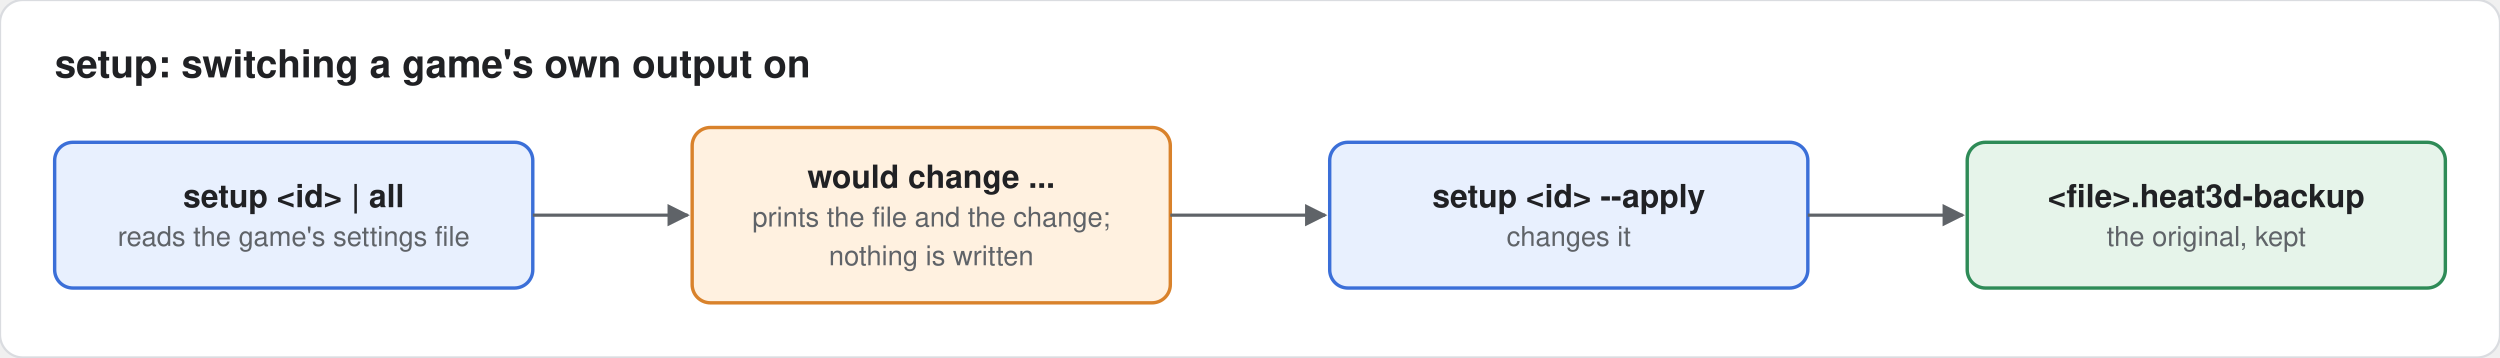
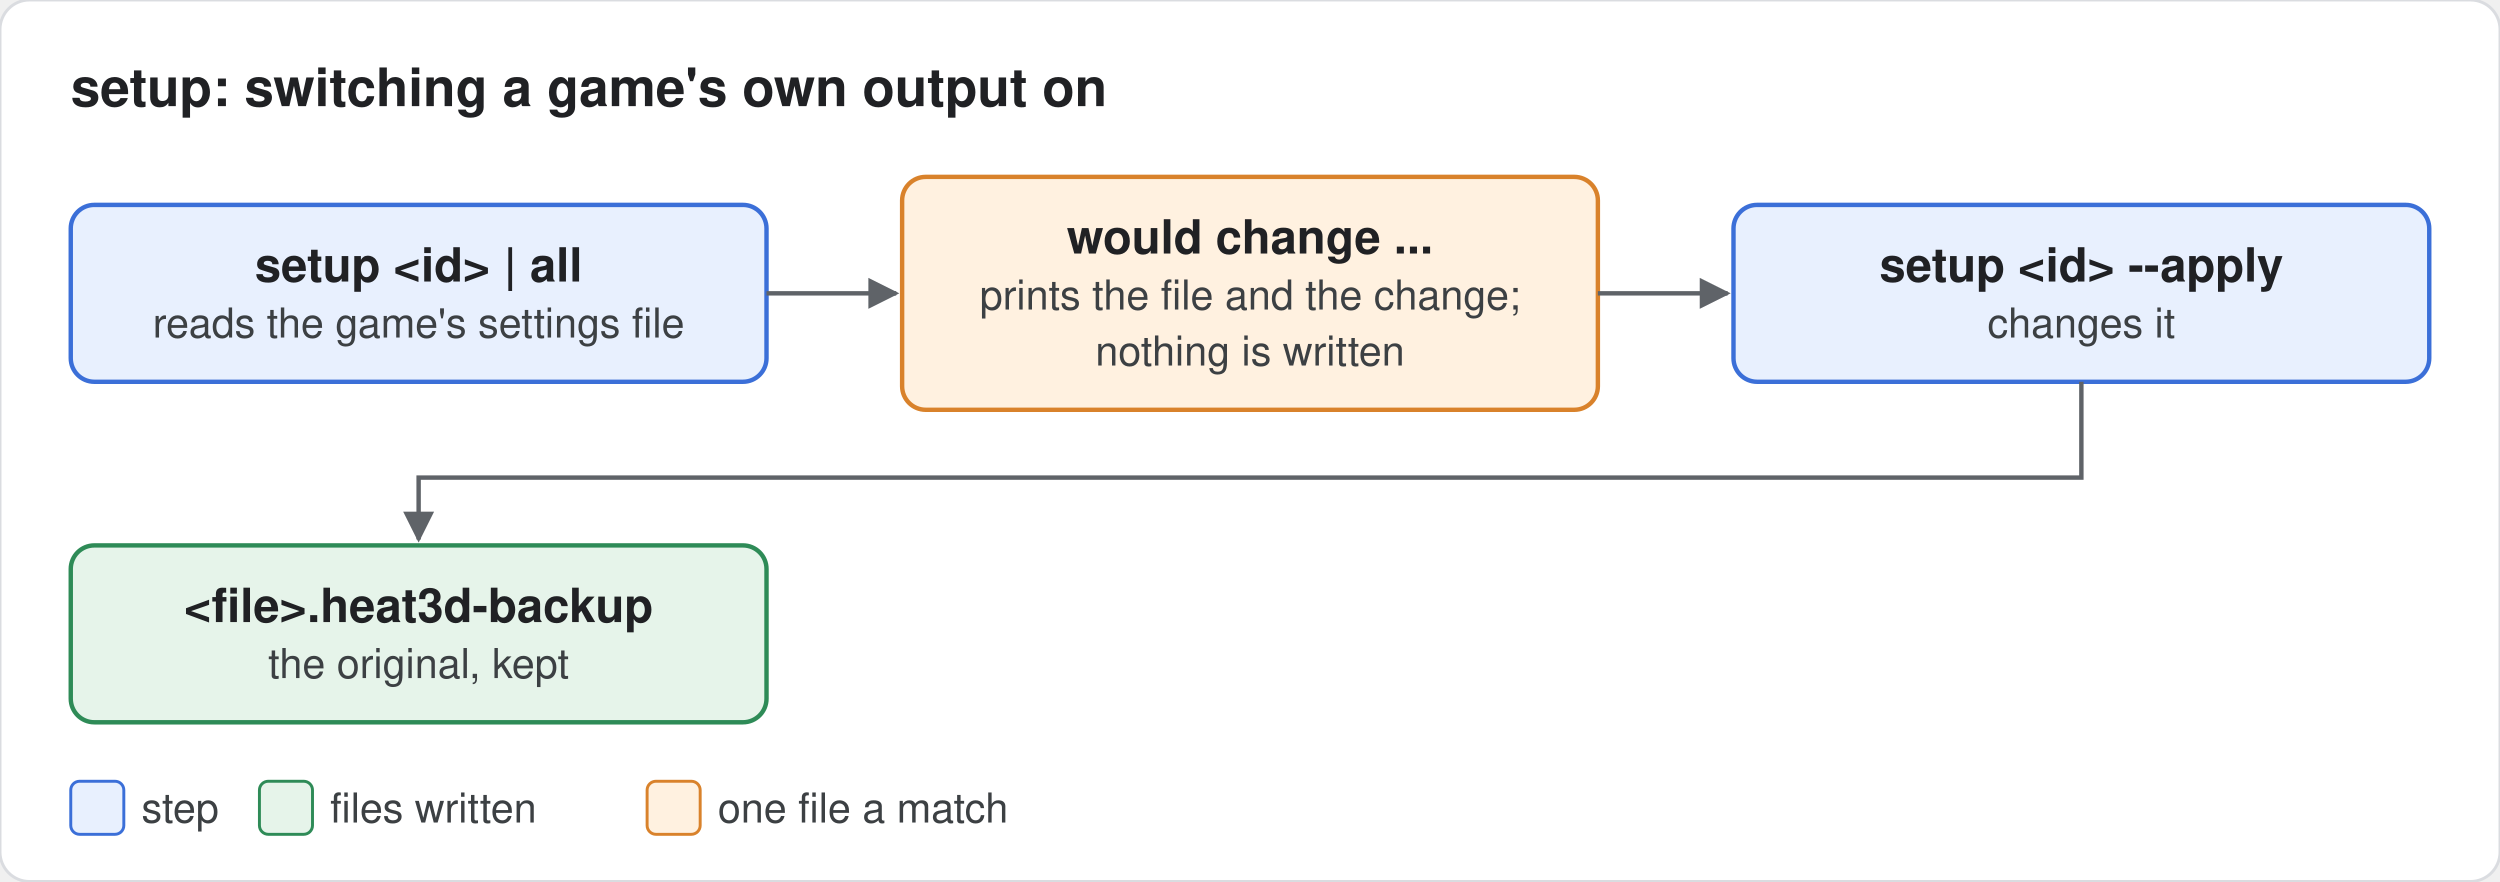
- <svg xmlns="http://www.w3.org/2000/svg" width="1098" height="157" viewBox="0 0 1098 157" font-family="Segoe UI,Helvetica,Arial,sans-serif">
+ <svg xmlns="http://www.w3.org/2000/svg" width="848" height="299" viewBox="0 0 848 299" font-family="Segoe UI,Helvetica,Arial,sans-serif" role="img" aria-label="setup: switching a game's own output on">
  <defs>
    <marker id="a" viewBox="0 0 10 10" refX="9" refY="5" markerWidth="7" markerHeight="7" orient="auto">
      <path d="M0,0 L10,5 L0,10 z" fill="#5f6368" />
    </marker>
  </defs>
-   <rect width="1098" height="157" rx="10" fill="#ffffff" stroke="#dadce0" />
-   <text x="24" y="34" font-size="17" font-weight="600" fill="#202124">setup: switching a game's own output on</text>
-   <rect x="24" y="62.5" width="210" height="64" rx="8" fill="#e8f0fe" stroke="#3b6fd8" stroke-width="1.5" />
-   <text x="129.0" y="91.0" text-anchor="middle" font-weight="600" font-size="14" fill="#202124">setup &lt;id&gt; | all</text>
-   <text x="129.0" y="108.0" text-anchor="middle" font-size="12" fill="#5f6368">reads the game's settings file</text>
-   <rect x="304" y="56.0" width="210" height="77" rx="8" fill="#fff1e0" stroke="#d9822b" stroke-width="1.5" />
-   <text x="409.0" y="82.5" text-anchor="middle" font-weight="600" font-size="14" fill="#202124">would change ...</text>
-   <text x="409.0" y="99.5" text-anchor="middle" font-size="12" fill="#5f6368">prints the file and the change;</text>
-   <text x="409.0" y="116.5" text-anchor="middle" font-size="12" fill="#5f6368">nothing is written</text>
-   <rect x="584" y="62.5" width="210" height="64" rx="8" fill="#e8f0fe" stroke="#3b6fd8" stroke-width="1.5" />
-   <text x="689.0" y="91.0" text-anchor="middle" font-weight="600" font-size="14" fill="#202124">setup &lt;id&gt; --apply</text>
-   <text x="689.0" y="108.0" text-anchor="middle" font-size="12" fill="#5f6368">changes it</text>
-   <rect x="864" y="62.5" width="210" height="64" rx="8" fill="#e6f4ea" stroke="#2e8b57" stroke-width="1.5" />
-   <text x="969.0" y="91.0" text-anchor="middle" font-weight="600" font-size="14" fill="#202124">&lt;file&gt;.heat3d-backup</text>
-   <text x="969.0" y="108.0" text-anchor="middle" font-size="12" fill="#5f6368">the original, kept</text>
-   <line x1="234" y1="94.5" x2="302" y2="94.5" stroke="#5f6368" stroke-width="1.4" marker-end="url(#a)" />
-   <line x1="514" y1="94.5" x2="582" y2="94.5" stroke="#5f6368" stroke-width="1.4" marker-end="url(#a)" />
-   <line x1="794" y1="94.5" x2="862" y2="94.5" stroke="#5f6368" stroke-width="1.4" marker-end="url(#a)" />
+   <rect width="848" height="299" rx="10" fill="#ffffff" stroke="#dadce0" />
+   <text x="24" y="36" font-size="18" font-weight="600" fill="#202124">setup: switching a game's own output on</text>
+   <rect x="24" y="69.5" width="236" height="60" rx="8" fill="#e8f0fe" stroke="#3b6fd8" stroke-width="1.5" />
+   <text x="142.0" y="95.5" text-anchor="middle" font-weight="600" font-size="16" fill="#202124">setup &lt;id&gt; | all</text>
+   <text x="142.0" y="114.5" text-anchor="middle" font-size="14" fill="#3c4043">reads the game's settings file</text>
+   <rect x="306" y="60.0" width="236" height="79" rx="8" fill="#fff1e0" stroke="#d9822b" stroke-width="1.5" />
+   <text x="424.0" y="86.0" text-anchor="middle" font-weight="600" font-size="16" fill="#202124">would change ...</text>
+   <text x="424.0" y="105.0" text-anchor="middle" font-size="14" fill="#3c4043">prints the file and the change;</text>
+   <text x="424.0" y="124.0" text-anchor="middle" font-size="14" fill="#3c4043">nothing is written</text>
+   <rect x="588" y="69.5" width="236" height="60" rx="8" fill="#e8f0fe" stroke="#3b6fd8" stroke-width="1.5" />
+   <text x="706.0" y="95.5" text-anchor="middle" font-weight="600" font-size="16" fill="#202124">setup &lt;id&gt; --apply</text>
+   <text x="706.0" y="114.5" text-anchor="middle" font-size="14" fill="#3c4043">changes it</text>
+   <line x1="260" y1="99.5" x2="304" y2="99.5" stroke="#5f6368" stroke-width="1.5" marker-end="url(#a)" />
+   <line x1="542" y1="99.5" x2="586" y2="99.5" stroke="#5f6368" stroke-width="1.5" marker-end="url(#a)" />
+   <path d="M706.0,129.5 V162.0 H142.0 V183.0" fill="none" stroke="#5f6368" stroke-width="1.5" marker-end="url(#a)" />
+   <rect x="24" y="185.0" width="236" height="60" rx="8" fill="#e6f4ea" stroke="#2e8b57" stroke-width="1.5" />
+   <text x="142.0" y="211.0" text-anchor="middle" font-weight="600" font-size="16" fill="#202124">&lt;file&gt;.heat3d-backup</text>
+   <text x="142.0" y="230.0" text-anchor="middle" font-size="14" fill="#3c4043">the original, kept</text>
+   <rect x="24" y="265" width="18" height="18" rx="3" fill="#e8f0fe" stroke="#3b6fd8" />
+   <text x="48" y="279" font-size="14" fill="#3c4043">step</text>
+   <rect x="88.0" y="265" width="18" height="18" rx="3" fill="#e6f4ea" stroke="#2e8b57" />
+   <text x="112.0" y="279" font-size="14" fill="#3c4043">files written</text>
+   <rect x="219.5" y="265" width="18" height="18" rx="3" fill="#fff1e0" stroke="#d9822b" />
+   <text x="243.5" y="279" font-size="14" fill="#3c4043">one file a match</text>
</svg>
